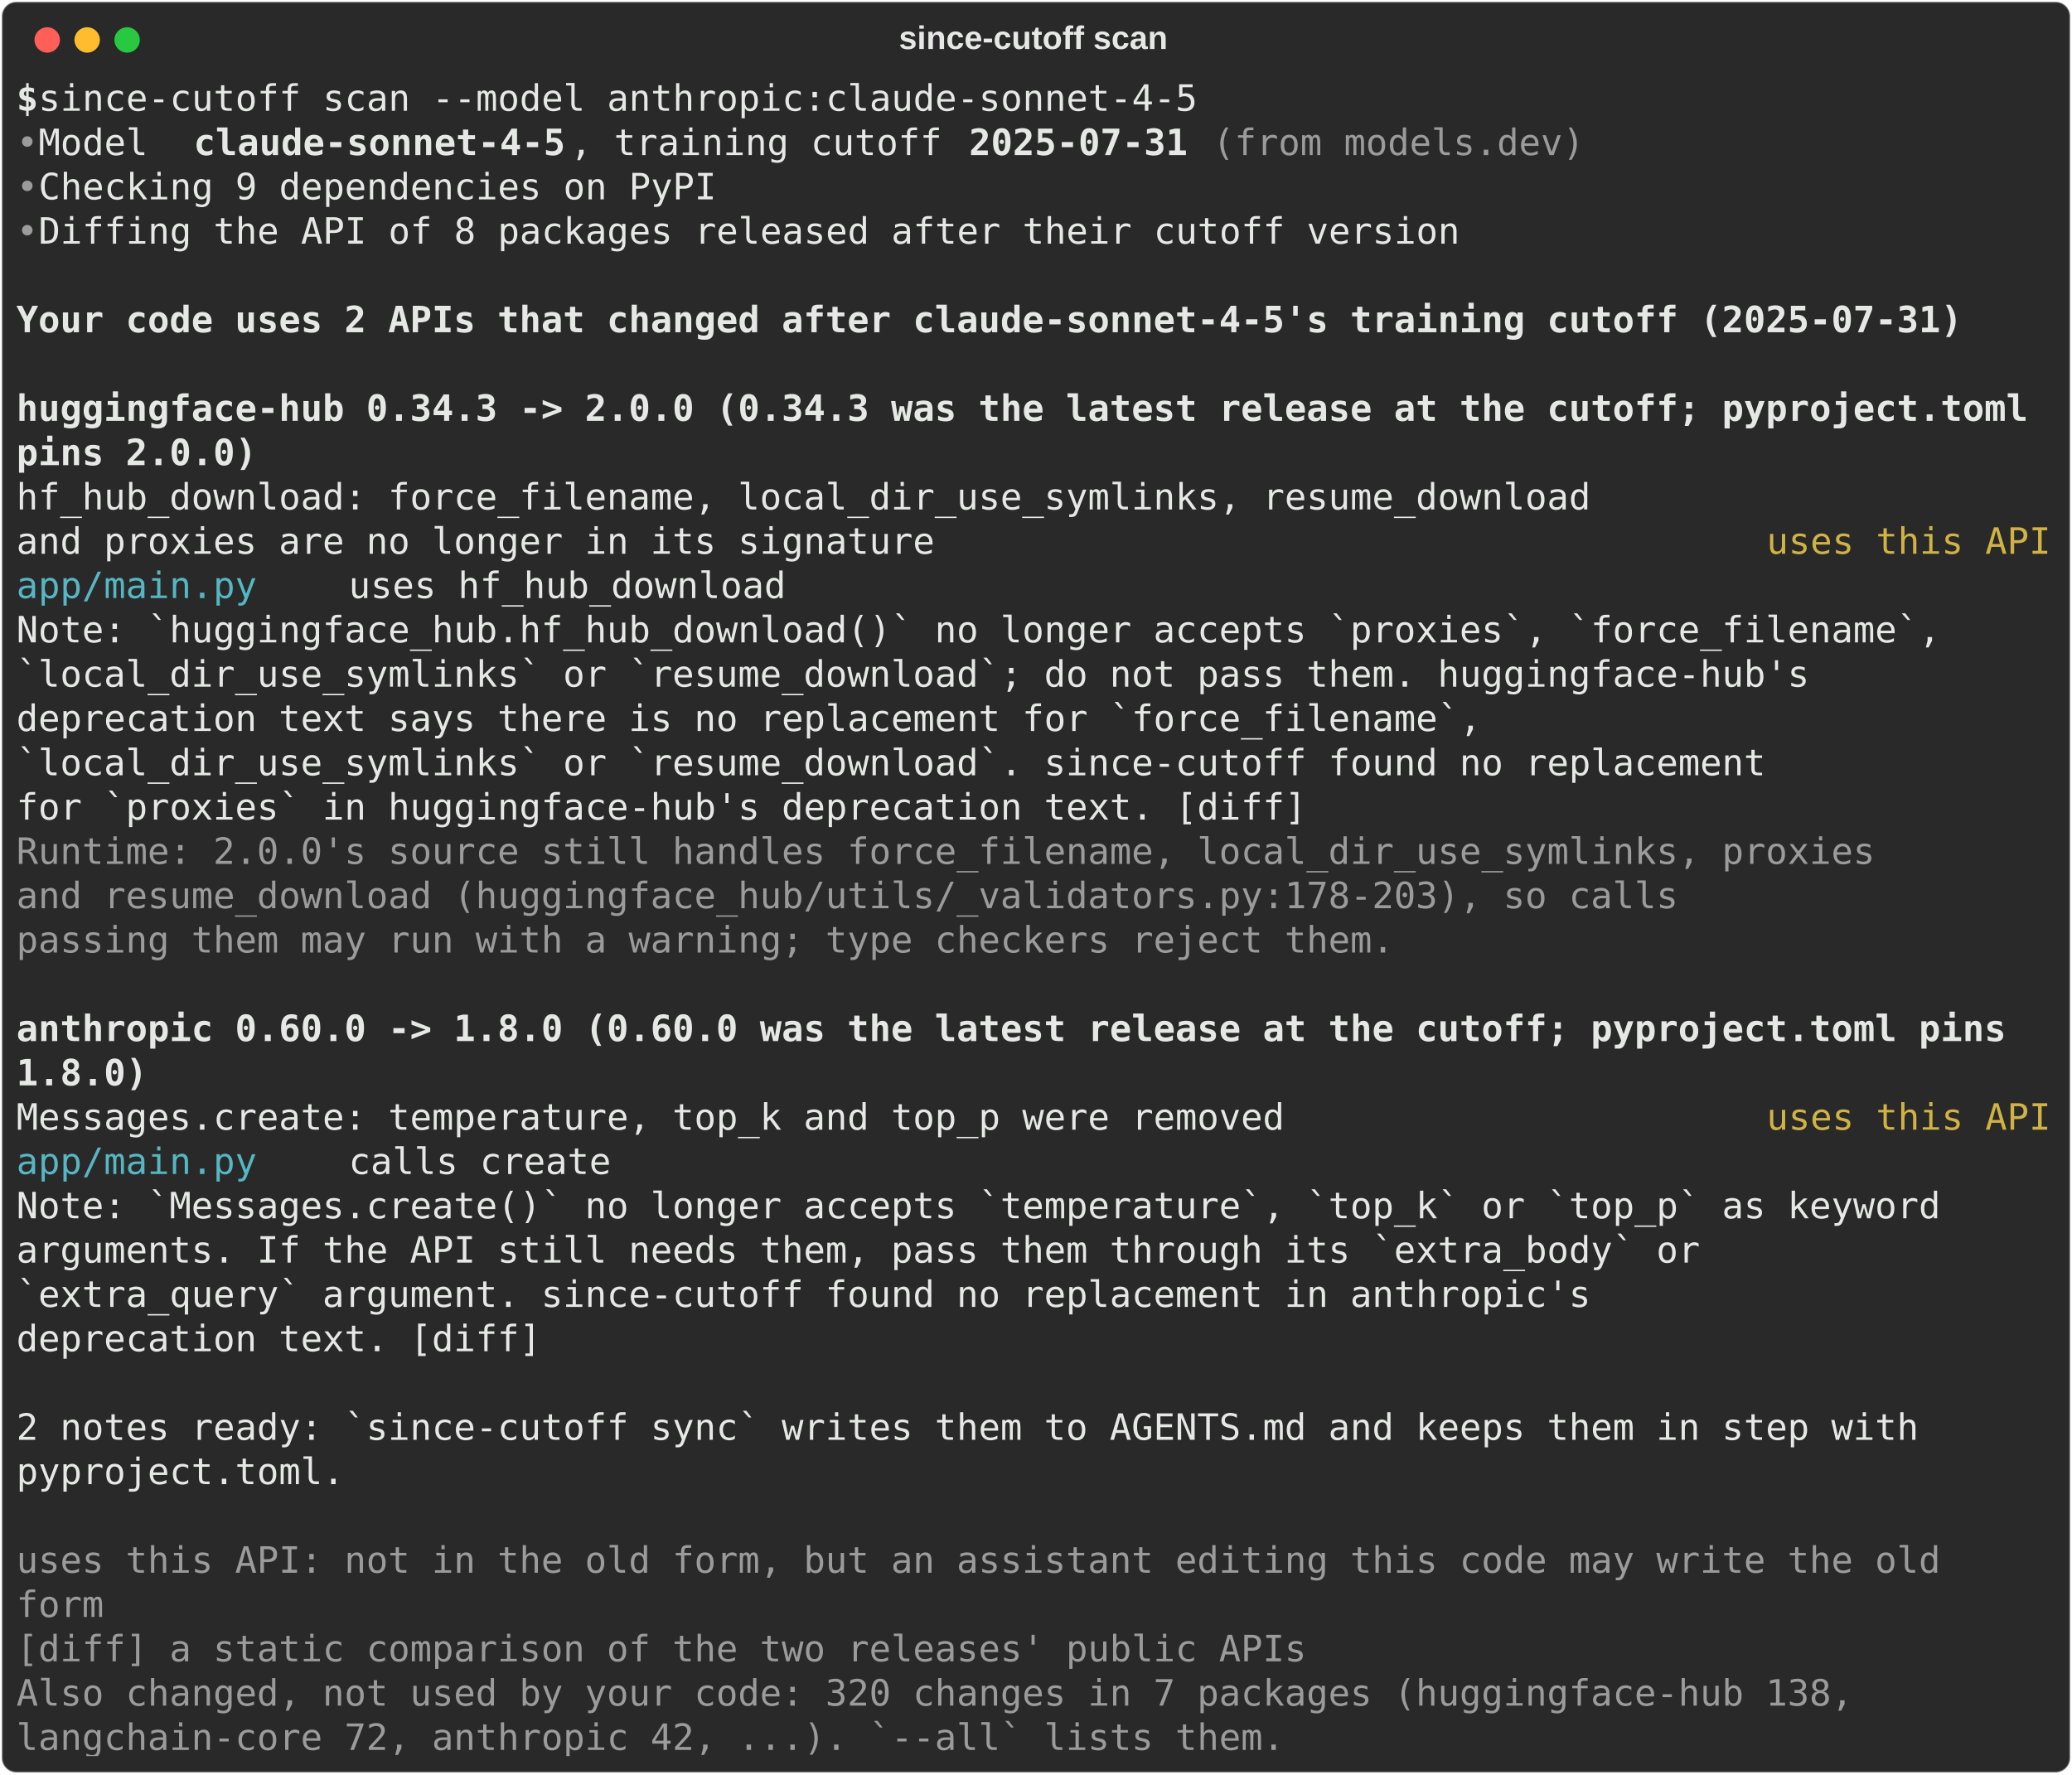
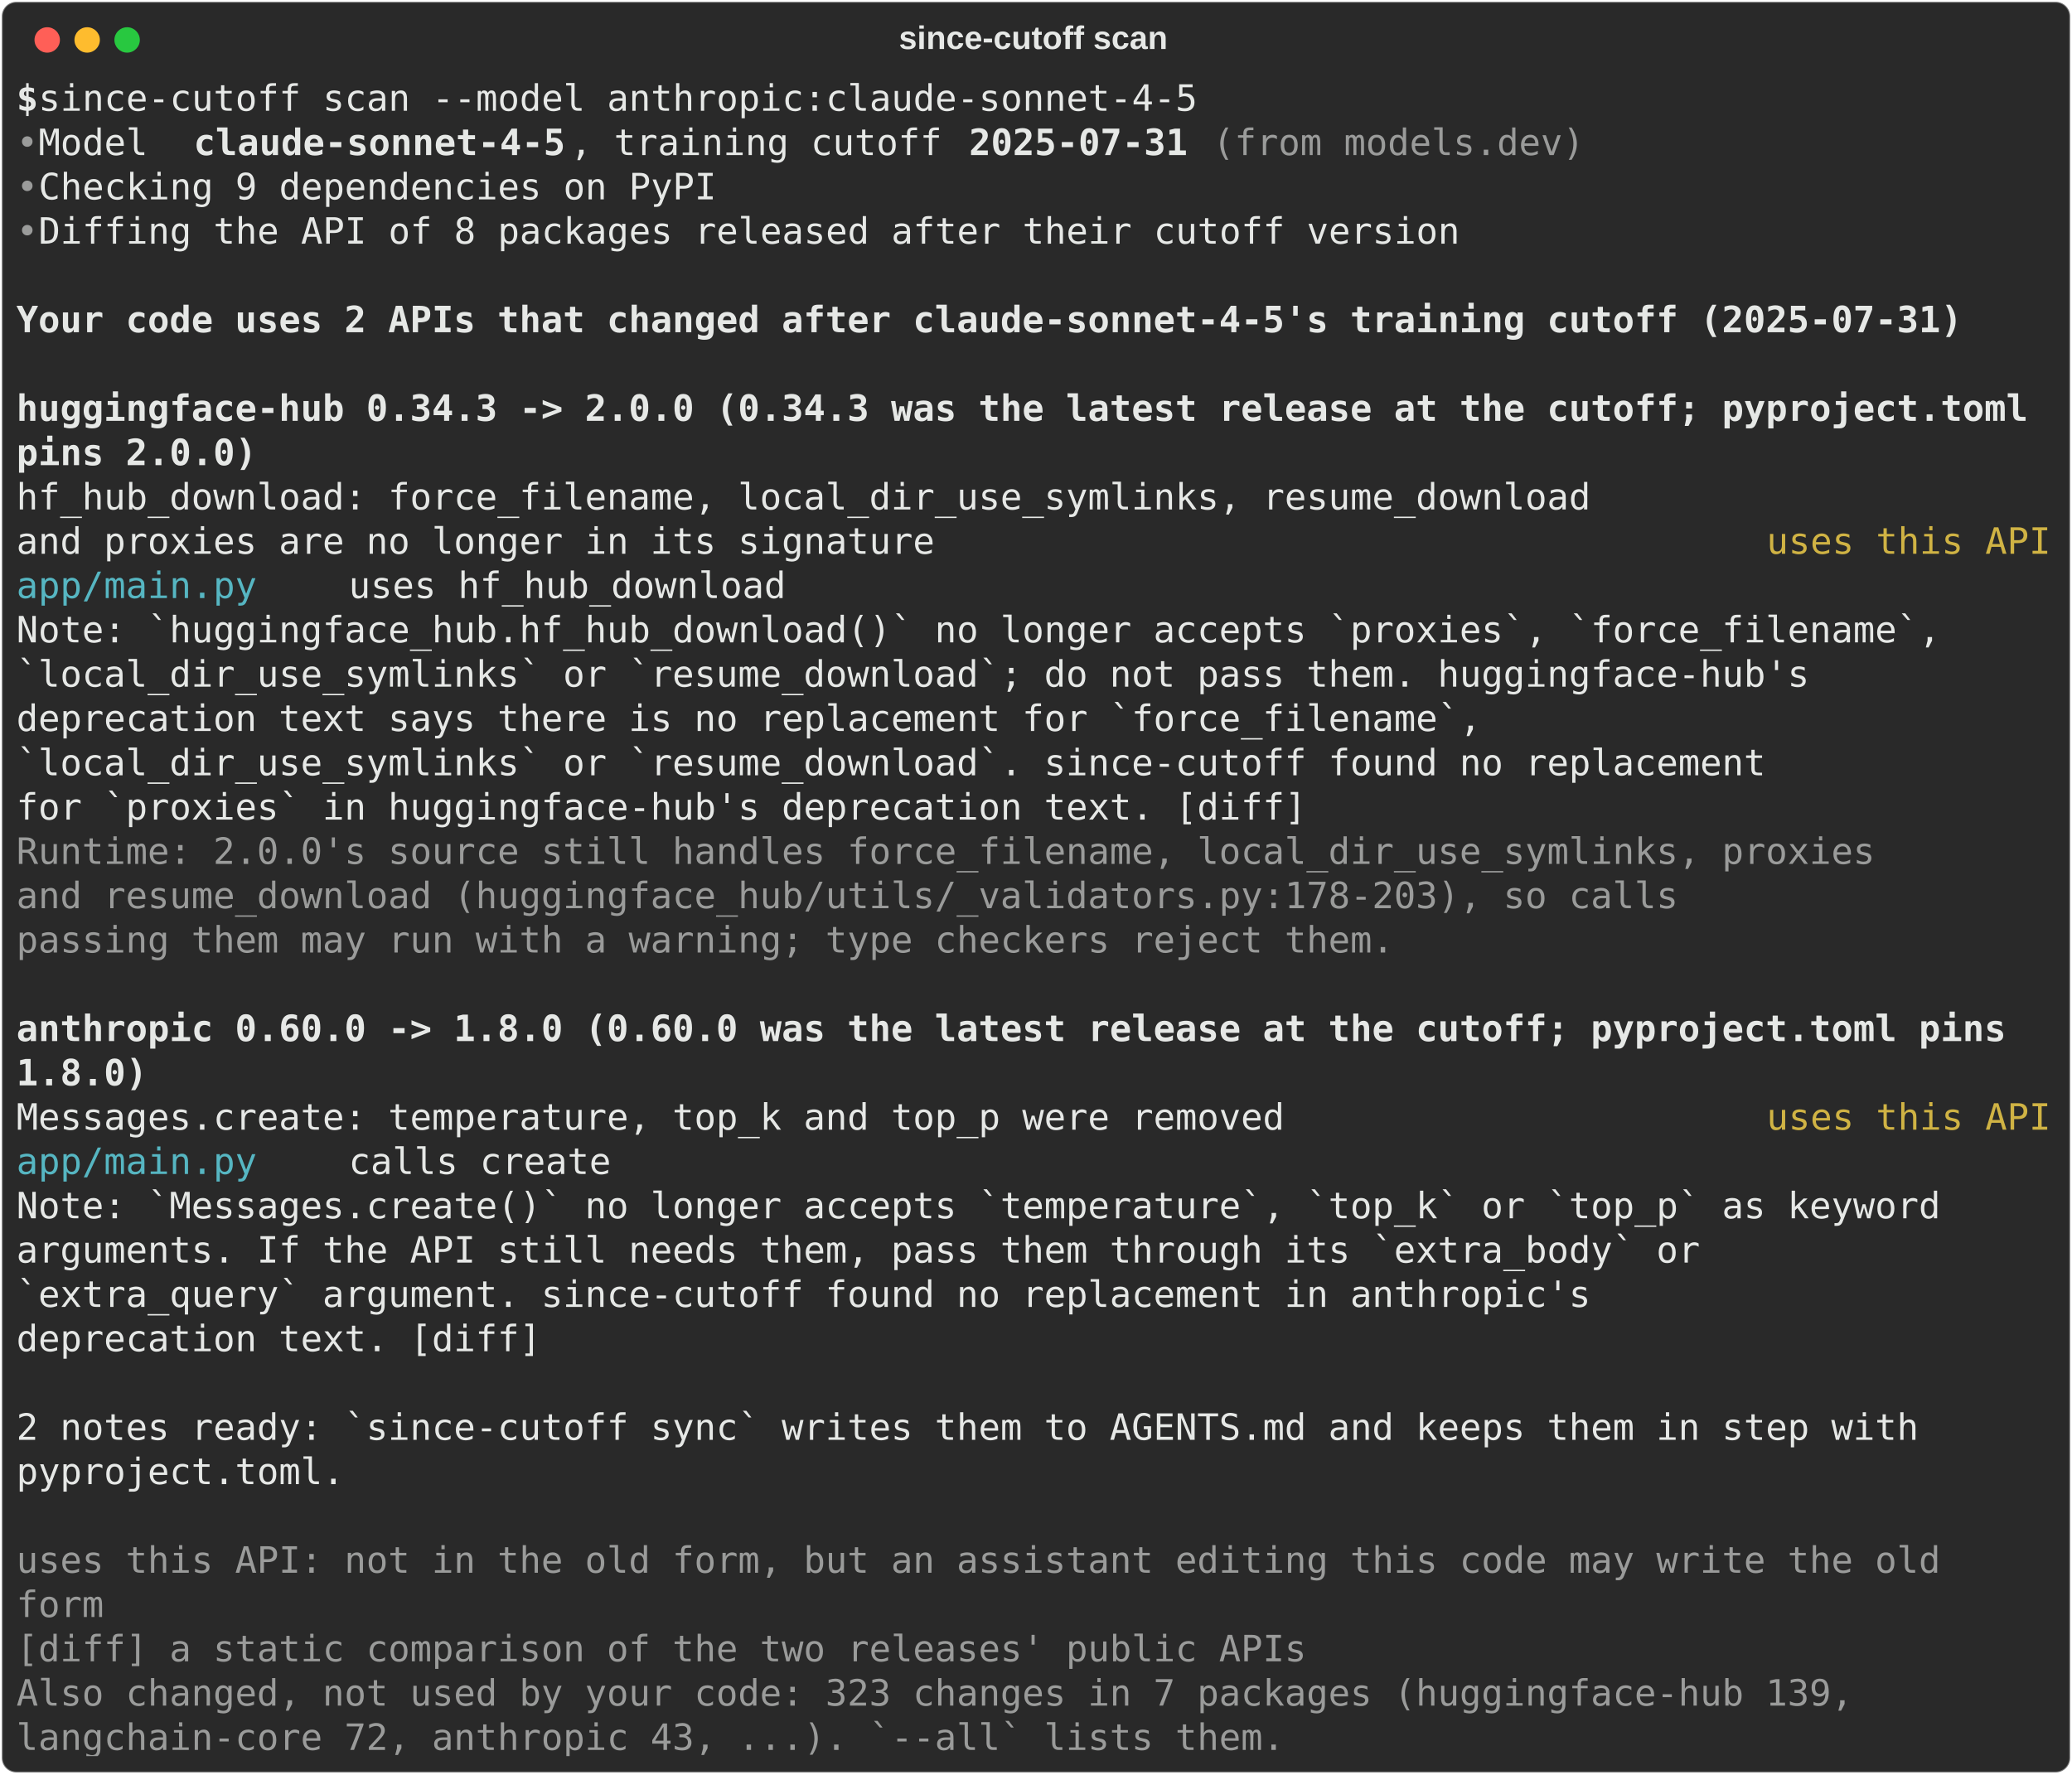
<svg xmlns="http://www.w3.org/2000/svg" class="rich-terminal" viewBox="0 0 1141 977.2">
  <style>

    @font-face {
        font-family: "Fira Code";
        src: local("FiraCode-Regular"),
                url("https://cdnjs.cloudflare.com/ajax/libs/firacode/6.2.0/woff2/FiraCode-Regular.woff2") format("woff2"),
                url("https://cdnjs.cloudflare.com/ajax/libs/firacode/6.2.0/woff/FiraCode-Regular.woff") format("woff");
        font-style: normal;
        font-weight: 400;
    }
    @font-face {
        font-family: "Fira Code";
        src: local("FiraCode-Bold"),
                url("https://cdnjs.cloudflare.com/ajax/libs/firacode/6.2.0/woff2/FiraCode-Bold.woff2") format("woff2"),
                url("https://cdnjs.cloudflare.com/ajax/libs/firacode/6.2.0/woff/FiraCode-Bold.woff") format("woff");
        font-style: bold;
        font-weight: 700;
    }

-     .terminal-3327927633-matrix {
+     .terminal-3381273942-matrix {
        font-family: Fira Code, ui-monospace, SFMono-Regular, Menlo, Consolas, 'Cascadia Mono', 'DejaVu Sans Mono', 'Liberation Mono', monospace;
        font-size: 20px;
        line-height: 24.4px;
        font-variant-east-asian: full-width;
    }

-     .terminal-3327927633-title {
+     .terminal-3381273942-title {
        font-size: 18px;
        font-weight: bold;
        font-family: arial;
    }

-     .terminal-3327927633-r1 { fill: #e6e8e6;font-weight: bold }
- .terminal-3327927633-r2 { fill: #e6e8e6 }
- .terminal-3327927633-r3 { fill: #9a9b9a }
- .terminal-3327927633-r4 { fill: #d0b344 }
- .terminal-3327927633-r5 { fill: #56b6c2 }
+     .terminal-3381273942-r1 { fill: #e6e8e6;font-weight: bold }
+ .terminal-3381273942-r2 { fill: #e6e8e6 }
+ .terminal-3381273942-r3 { fill: #9a9b9a }
+ .terminal-3381273942-r4 { fill: #d0b344 }
+ .terminal-3381273942-r5 { fill: #56b6c2 }
    </style>
  <defs>
-     <clipPath id="terminal-3327927633-clip-terminal">
+     <clipPath id="terminal-3381273942-clip-terminal">
      <rect x="0" y="0" width="1121.4" height="926.2" />
    </clipPath>
-     <clipPath id="terminal-3327927633-line-0">
+     <clipPath id="terminal-3381273942-line-0">
      <rect x="0" y="1.5" width="1122.4" height="24.65" />
    </clipPath>
-     <clipPath id="terminal-3327927633-line-1">
+     <clipPath id="terminal-3381273942-line-1">
      <rect x="0" y="25.9" width="1122.4" height="24.65" />
    </clipPath>
-     <clipPath id="terminal-3327927633-line-2">
+     <clipPath id="terminal-3381273942-line-2">
      <rect x="0" y="50.3" width="1122.4" height="24.65" />
    </clipPath>
-     <clipPath id="terminal-3327927633-line-3">
+     <clipPath id="terminal-3381273942-line-3">
      <rect x="0" y="74.7" width="1122.4" height="24.65" />
    </clipPath>
-     <clipPath id="terminal-3327927633-line-4">
+     <clipPath id="terminal-3381273942-line-4">
      <rect x="0" y="99.1" width="1122.4" height="24.65" />
    </clipPath>
-     <clipPath id="terminal-3327927633-line-5">
+     <clipPath id="terminal-3381273942-line-5">
      <rect x="0" y="123.5" width="1122.4" height="24.65" />
    </clipPath>
-     <clipPath id="terminal-3327927633-line-6">
+     <clipPath id="terminal-3381273942-line-6">
      <rect x="0" y="147.9" width="1122.4" height="24.65" />
    </clipPath>
-     <clipPath id="terminal-3327927633-line-7">
+     <clipPath id="terminal-3381273942-line-7">
      <rect x="0" y="172.3" width="1122.4" height="24.65" />
    </clipPath>
-     <clipPath id="terminal-3327927633-line-8">
+     <clipPath id="terminal-3381273942-line-8">
      <rect x="0" y="196.7" width="1122.4" height="24.65" />
    </clipPath>
-     <clipPath id="terminal-3327927633-line-9">
+     <clipPath id="terminal-3381273942-line-9">
      <rect x="0" y="221.1" width="1122.4" height="24.65" />
    </clipPath>
-     <clipPath id="terminal-3327927633-line-10">
+     <clipPath id="terminal-3381273942-line-10">
      <rect x="0" y="245.5" width="1122.4" height="24.65" />
    </clipPath>
-     <clipPath id="terminal-3327927633-line-11">
+     <clipPath id="terminal-3381273942-line-11">
      <rect x="0" y="269.9" width="1122.4" height="24.65" />
    </clipPath>
-     <clipPath id="terminal-3327927633-line-12">
+     <clipPath id="terminal-3381273942-line-12">
      <rect x="0" y="294.3" width="1122.4" height="24.65" />
    </clipPath>
-     <clipPath id="terminal-3327927633-line-13">
+     <clipPath id="terminal-3381273942-line-13">
      <rect x="0" y="318.7" width="1122.4" height="24.65" />
    </clipPath>
-     <clipPath id="terminal-3327927633-line-14">
+     <clipPath id="terminal-3381273942-line-14">
      <rect x="0" y="343.1" width="1122.4" height="24.65" />
    </clipPath>
-     <clipPath id="terminal-3327927633-line-15">
+     <clipPath id="terminal-3381273942-line-15">
      <rect x="0" y="367.5" width="1122.4" height="24.65" />
    </clipPath>
-     <clipPath id="terminal-3327927633-line-16">
+     <clipPath id="terminal-3381273942-line-16">
      <rect x="0" y="391.9" width="1122.4" height="24.65" />
    </clipPath>
-     <clipPath id="terminal-3327927633-line-17">
+     <clipPath id="terminal-3381273942-line-17">
      <rect x="0" y="416.3" width="1122.4" height="24.65" />
    </clipPath>
-     <clipPath id="terminal-3327927633-line-18">
+     <clipPath id="terminal-3381273942-line-18">
      <rect x="0" y="440.7" width="1122.4" height="24.65" />
    </clipPath>
-     <clipPath id="terminal-3327927633-line-19">
+     <clipPath id="terminal-3381273942-line-19">
      <rect x="0" y="465.1" width="1122.4" height="24.65" />
    </clipPath>
-     <clipPath id="terminal-3327927633-line-20">
+     <clipPath id="terminal-3381273942-line-20">
      <rect x="0" y="489.5" width="1122.4" height="24.65" />
    </clipPath>
-     <clipPath id="terminal-3327927633-line-21">
+     <clipPath id="terminal-3381273942-line-21">
      <rect x="0" y="513.9" width="1122.4" height="24.65" />
    </clipPath>
-     <clipPath id="terminal-3327927633-line-22">
+     <clipPath id="terminal-3381273942-line-22">
      <rect x="0" y="538.3" width="1122.4" height="24.65" />
    </clipPath>
-     <clipPath id="terminal-3327927633-line-23">
+     <clipPath id="terminal-3381273942-line-23">
      <rect x="0" y="562.7" width="1122.4" height="24.65" />
    </clipPath>
-     <clipPath id="terminal-3327927633-line-24">
+     <clipPath id="terminal-3381273942-line-24">
      <rect x="0" y="587.1" width="1122.4" height="24.65" />
    </clipPath>
-     <clipPath id="terminal-3327927633-line-25">
+     <clipPath id="terminal-3381273942-line-25">
      <rect x="0" y="611.5" width="1122.4" height="24.65" />
    </clipPath>
-     <clipPath id="terminal-3327927633-line-26">
+     <clipPath id="terminal-3381273942-line-26">
      <rect x="0" y="635.9" width="1122.4" height="24.65" />
    </clipPath>
-     <clipPath id="terminal-3327927633-line-27">
+     <clipPath id="terminal-3381273942-line-27">
      <rect x="0" y="660.3" width="1122.4" height="24.65" />
    </clipPath>
-     <clipPath id="terminal-3327927633-line-28">
+     <clipPath id="terminal-3381273942-line-28">
      <rect x="0" y="684.7" width="1122.4" height="24.65" />
    </clipPath>
-     <clipPath id="terminal-3327927633-line-29">
+     <clipPath id="terminal-3381273942-line-29">
      <rect x="0" y="709.1" width="1122.4" height="24.65" />
    </clipPath>
-     <clipPath id="terminal-3327927633-line-30">
+     <clipPath id="terminal-3381273942-line-30">
      <rect x="0" y="733.5" width="1122.4" height="24.65" />
    </clipPath>
-     <clipPath id="terminal-3327927633-line-31">
+     <clipPath id="terminal-3381273942-line-31">
      <rect x="0" y="757.9" width="1122.4" height="24.65" />
    </clipPath>
-     <clipPath id="terminal-3327927633-line-32">
+     <clipPath id="terminal-3381273942-line-32">
      <rect x="0" y="782.3" width="1122.4" height="24.65" />
    </clipPath>
-     <clipPath id="terminal-3327927633-line-33">
+     <clipPath id="terminal-3381273942-line-33">
      <rect x="0" y="806.7" width="1122.4" height="24.65" />
    </clipPath>
-     <clipPath id="terminal-3327927633-line-34">
+     <clipPath id="terminal-3381273942-line-34">
      <rect x="0" y="831.1" width="1122.4" height="24.65" />
    </clipPath>
-     <clipPath id="terminal-3327927633-line-35">
+     <clipPath id="terminal-3381273942-line-35">
      <rect x="0" y="855.5" width="1122.4" height="24.65" />
    </clipPath>
-     <clipPath id="terminal-3327927633-line-36">
+     <clipPath id="terminal-3381273942-line-36">
      <rect x="0" y="879.9" width="1122.4" height="24.65" />
    </clipPath>
  </defs>
  <rect fill="#292929" stroke="rgba(255,255,255,0.35)" stroke-width="1" x="1" y="1" width="1139" height="975.2" rx="8" />
-   <text class="terminal-3327927633-title" fill="#e6e8e6" text-anchor="middle" x="569" y="27">since-cutoff scan</text>
+   <text class="terminal-3381273942-title" fill="#e6e8e6" text-anchor="middle" x="569" y="27">since-cutoff scan</text>
  <g transform="translate(26,22)">
    <circle cx="0" cy="0" r="7" fill="#ff5f57" />
    <circle cx="22" cy="0" r="7" fill="#febc2e" />
    <circle cx="44" cy="0" r="7" fill="#28c840" />
  </g>
-   <g transform="translate(9, 41)" clip-path="url(#terminal-3327927633-clip-terminal)">
-     <g class="terminal-3327927633-matrix">
-       <text class="terminal-3327927633-r1" x="0" y="20" textLength="12.2" clip-path="url(#terminal-3327927633-line-0)">$</text>
-       <text class="terminal-3327927633-r2" x="12.2" y="20" textLength="658.8" clip-path="url(#terminal-3327927633-line-0)"> since-cutoff scan --model anthropic:claude-sonnet-4-5</text>
-       <text class="terminal-3327927633-r2" x="1122.4" y="20" textLength="12.2" clip-path="url(#terminal-3327927633-line-0)">
- </text>
-       <text class="terminal-3327927633-r3" x="0" y="44.4" textLength="12.2" clip-path="url(#terminal-3327927633-line-1)">•</text>
-       <text class="terminal-3327927633-r2" x="12.2" y="44.4" textLength="85.4" clip-path="url(#terminal-3327927633-line-1)"> Model </text>
-       <text class="terminal-3327927633-r1" x="97.6" y="44.4" textLength="207.4" clip-path="url(#terminal-3327927633-line-1)">claude-sonnet-4-5</text>
-       <text class="terminal-3327927633-r2" x="305" y="44.4" textLength="219.6" clip-path="url(#terminal-3327927633-line-1)">, training cutoff </text>
-       <text class="terminal-3327927633-r1" x="524.6" y="44.4" textLength="122" clip-path="url(#terminal-3327927633-line-1)">2025-07-31</text>
-       <text class="terminal-3327927633-r3" x="658.8" y="44.4" textLength="207.4" clip-path="url(#terminal-3327927633-line-1)">(from models.dev)</text>
-       <text class="terminal-3327927633-r2" x="1122.4" y="44.4" textLength="12.2" clip-path="url(#terminal-3327927633-line-1)">
- </text>
-       <text class="terminal-3327927633-r3" x="0" y="68.8" textLength="12.2" clip-path="url(#terminal-3327927633-line-2)">•</text>
-       <text class="terminal-3327927633-r2" x="12.2" y="68.8" textLength="390.4" clip-path="url(#terminal-3327927633-line-2)"> Checking 9 dependencies on PyPI</text>
-       <text class="terminal-3327927633-r2" x="1122.4" y="68.8" textLength="12.2" clip-path="url(#terminal-3327927633-line-2)">
- </text>
-       <text class="terminal-3327927633-r3" x="0" y="93.2" textLength="12.2" clip-path="url(#terminal-3327927633-line-3)">•</text>
-       <text class="terminal-3327927633-r2" x="12.2" y="93.2" textLength="805.2" clip-path="url(#terminal-3327927633-line-3)"> Diffing the API of 8 packages released after their cutoff version</text>
-       <text class="terminal-3327927633-r2" x="1122.4" y="93.2" textLength="12.2" clip-path="url(#terminal-3327927633-line-3)">
- </text>
-       <text class="terminal-3327927633-r2" x="1122.4" y="117.6" textLength="12.2" clip-path="url(#terminal-3327927633-line-4)">
- </text>
-       <text class="terminal-3327927633-r1" x="0" y="142" textLength="1085.8" clip-path="url(#terminal-3327927633-line-5)">Your code uses 2 APIs that changed after claude-sonnet-4-5's training cutoff (2025-07-31)</text>
-       <text class="terminal-3327927633-r2" x="1122.4" y="142" textLength="12.2" clip-path="url(#terminal-3327927633-line-5)">
- </text>
-       <text class="terminal-3327927633-r2" x="1122.4" y="166.4" textLength="12.2" clip-path="url(#terminal-3327927633-line-6)">
- </text>
-       <text class="terminal-3327927633-r1" x="0" y="190.8" textLength="1122.4" clip-path="url(#terminal-3327927633-line-7)">huggingface-hub 0.34.3 -&gt; 2.0.0 (0.34.3 was the latest release at the cutoff; pyproject.toml</text>
-       <text class="terminal-3327927633-r2" x="1122.4" y="190.8" textLength="12.2" clip-path="url(#terminal-3327927633-line-7)">
- </text>
-       <text class="terminal-3327927633-r1" x="0" y="215.2" textLength="158.6" clip-path="url(#terminal-3327927633-line-8)">  pins 2.0.0)</text>
-       <text class="terminal-3327927633-r2" x="1122.4" y="215.2" textLength="12.2" clip-path="url(#terminal-3327927633-line-8)">
- </text>
-       <text class="terminal-3327927633-r2" x="0" y="239.6" textLength="902.8" clip-path="url(#terminal-3327927633-line-9)">  hf_hub_download: force_filename, local_dir_use_symlinks, resume_download</text>
-       <text class="terminal-3327927633-r2" x="1122.4" y="239.6" textLength="12.2" clip-path="url(#terminal-3327927633-line-9)">
- </text>
-       <text class="terminal-3327927633-r2" x="0" y="264" textLength="963.8" clip-path="url(#terminal-3327927633-line-10)">  and proxies are no longer in its signature                                   </text>
-       <text class="terminal-3327927633-r4" x="963.8" y="264" textLength="158.6" clip-path="url(#terminal-3327927633-line-10)">uses this API</text>
-       <text class="terminal-3327927633-r2" x="1122.4" y="264" textLength="12.2" clip-path="url(#terminal-3327927633-line-10)">
- </text>
-       <text class="terminal-3327927633-r5" x="0" y="288.4" textLength="183" clip-path="url(#terminal-3327927633-line-11)">    app/main.py</text>
-       <text class="terminal-3327927633-r2" x="183" y="288.4" textLength="280.6" clip-path="url(#terminal-3327927633-line-11)">   uses hf_hub_download</text>
-       <text class="terminal-3327927633-r2" x="1122.4" y="288.4" textLength="12.2" clip-path="url(#terminal-3327927633-line-11)">
- </text>
-       <text class="terminal-3327927633-r2" x="0" y="312.8" textLength="1122.4" clip-path="url(#terminal-3327927633-line-12)">    Note: `huggingface_hub.hf_hub_download()` no longer accepts `proxies`, `force_filename`,</text>
-       <text class="terminal-3327927633-r2" x="1122.4" y="312.8" textLength="12.2" clip-path="url(#terminal-3327927633-line-12)">
- </text>
-       <text class="terminal-3327927633-r2" x="0" y="337.2" textLength="1122.4" clip-path="url(#terminal-3327927633-line-13)">          `local_dir_use_symlinks` or `resume_download`; do not pass them. huggingface-hub's</text>
-       <text class="terminal-3327927633-r2" x="1122.4" y="337.2" textLength="12.2" clip-path="url(#terminal-3327927633-line-13)">
- </text>
-       <text class="terminal-3327927633-r2" x="0" y="361.6" textLength="939.4" clip-path="url(#terminal-3327927633-line-14)">          deprecation text says there is no replacement for `force_filename`,</text>
-       <text class="terminal-3327927633-r2" x="1122.4" y="361.6" textLength="12.2" clip-path="url(#terminal-3327927633-line-14)">
- </text>
-       <text class="terminal-3327927633-r2" x="0" y="386" textLength="1098" clip-path="url(#terminal-3327927633-line-15)">          `local_dir_use_symlinks` or `resume_download`. since-cutoff found no replacement</text>
-       <text class="terminal-3327927633-r2" x="1122.4" y="386" textLength="12.2" clip-path="url(#terminal-3327927633-line-15)">
- </text>
-       <text class="terminal-3327927633-r2" x="0" y="410.4" textLength="841.8" clip-path="url(#terminal-3327927633-line-16)">          for `proxies` in huggingface-hub's deprecation text. [diff]</text>
-       <text class="terminal-3327927633-r2" x="1122.4" y="410.4" textLength="12.2" clip-path="url(#terminal-3327927633-line-16)">
- </text>
-       <text class="terminal-3327927633-r3" x="0" y="434.8" textLength="1085.8" clip-path="url(#terminal-3327927633-line-17)">    Runtime: 2.0.0's source still handles force_filename, local_dir_use_symlinks, proxies</text>
-       <text class="terminal-3327927633-r2" x="1122.4" y="434.8" textLength="12.2" clip-path="url(#terminal-3327927633-line-17)">
- </text>
-       <text class="terminal-3327927633-r3" x="0" y="459.2" textLength="1085.8" clip-path="url(#terminal-3327927633-line-18)">             and resume_download (huggingface_hub/utils/_validators.py:178-203), so calls</text>
-       <text class="terminal-3327927633-r2" x="1122.4" y="459.2" textLength="12.2" clip-path="url(#terminal-3327927633-line-18)">
- </text>
-       <text class="terminal-3327927633-r3" x="0" y="483.6" textLength="927.2" clip-path="url(#terminal-3327927633-line-19)">             passing them may run with a warning; type checkers reject them.</text>
-       <text class="terminal-3327927633-r2" x="1122.4" y="483.6" textLength="12.2" clip-path="url(#terminal-3327927633-line-19)">
- </text>
-       <text class="terminal-3327927633-r2" x="1122.4" y="508" textLength="12.2" clip-path="url(#terminal-3327927633-line-20)">
- </text>
-       <text class="terminal-3327927633-r1" x="0" y="532.4" textLength="1110.2" clip-path="url(#terminal-3327927633-line-21)">anthropic 0.60.0 -&gt; 1.8.0 (0.60.0 was the latest release at the cutoff; pyproject.toml pins</text>
-       <text class="terminal-3327927633-r2" x="1122.4" y="532.4" textLength="12.2" clip-path="url(#terminal-3327927633-line-21)">
- </text>
-       <text class="terminal-3327927633-r1" x="0" y="556.8" textLength="97.6" clip-path="url(#terminal-3327927633-line-22)">  1.8.0)</text>
-       <text class="terminal-3327927633-r2" x="1122.4" y="556.8" textLength="12.2" clip-path="url(#terminal-3327927633-line-22)">
- </text>
-       <text class="terminal-3327927633-r2" x="0" y="581.2" textLength="963.8" clip-path="url(#terminal-3327927633-line-23)">  Messages.create: temperature, top_k and top_p were removed                   </text>
-       <text class="terminal-3327927633-r4" x="963.8" y="581.2" textLength="158.6" clip-path="url(#terminal-3327927633-line-23)">uses this API</text>
-       <text class="terminal-3327927633-r2" x="1122.4" y="581.2" textLength="12.2" clip-path="url(#terminal-3327927633-line-23)">
- </text>
-       <text class="terminal-3327927633-r5" x="0" y="605.6" textLength="183" clip-path="url(#terminal-3327927633-line-24)">    app/main.py</text>
-       <text class="terminal-3327927633-r2" x="183" y="605.6" textLength="183" clip-path="url(#terminal-3327927633-line-24)">   calls create</text>
-       <text class="terminal-3327927633-r2" x="1122.4" y="605.6" textLength="12.2" clip-path="url(#terminal-3327927633-line-24)">
- </text>
-       <text class="terminal-3327927633-r2" x="0" y="630" textLength="1122.4" clip-path="url(#terminal-3327927633-line-25)">    Note: `Messages.create()` no longer accepts `temperature`, `top_k` or `top_p` as keyword</text>
-       <text class="terminal-3327927633-r2" x="1122.4" y="630" textLength="12.2" clip-path="url(#terminal-3327927633-line-25)">
- </text>
-       <text class="terminal-3327927633-r2" x="0" y="654.4" textLength="1061.4" clip-path="url(#terminal-3327927633-line-26)">          arguments. If the API still needs them, pass them through its `extra_body` or</text>
-       <text class="terminal-3327927633-r2" x="1122.4" y="654.4" textLength="12.2" clip-path="url(#terminal-3327927633-line-26)">
- </text>
-       <text class="terminal-3327927633-r2" x="0" y="678.8" textLength="1000.4" clip-path="url(#terminal-3327927633-line-27)">          `extra_query` argument. since-cutoff found no replacement in anthropic's</text>
-       <text class="terminal-3327927633-r2" x="1122.4" y="678.8" textLength="12.2" clip-path="url(#terminal-3327927633-line-27)">
- </text>
-       <text class="terminal-3327927633-r2" x="0" y="703.2" textLength="414.8" clip-path="url(#terminal-3327927633-line-28)">          deprecation text. [diff]</text>
-       <text class="terminal-3327927633-r2" x="1122.4" y="703.2" textLength="12.2" clip-path="url(#terminal-3327927633-line-28)">
- </text>
-       <text class="terminal-3327927633-r2" x="1122.4" y="727.6" textLength="12.2" clip-path="url(#terminal-3327927633-line-29)">
- </text>
-       <text class="terminal-3327927633-r2" x="0" y="752" textLength="1061.4" clip-path="url(#terminal-3327927633-line-30)">2 notes ready: `since-cutoff sync` writes them to AGENTS.md and keeps them in step with</text>
-       <text class="terminal-3327927633-r2" x="1122.4" y="752" textLength="12.2" clip-path="url(#terminal-3327927633-line-30)">
- </text>
-       <text class="terminal-3327927633-r2" x="0" y="776.4" textLength="207.4" clip-path="url(#terminal-3327927633-line-31)">  pyproject.toml.</text>
-       <text class="terminal-3327927633-r2" x="1122.4" y="776.4" textLength="12.2" clip-path="url(#terminal-3327927633-line-31)">
- </text>
-       <text class="terminal-3327927633-r2" x="1122.4" y="800.8" textLength="12.2" clip-path="url(#terminal-3327927633-line-32)">
- </text>
-       <text class="terminal-3327927633-r3" x="0" y="825.2" textLength="1073.6" clip-path="url(#terminal-3327927633-line-33)">uses this API: not in the old form, but an assistant editing this code may write the old</text>
-       <text class="terminal-3327927633-r2" x="1122.4" y="825.2" textLength="12.2" clip-path="url(#terminal-3327927633-line-33)">
- </text>
-       <text class="terminal-3327927633-r3" x="0" y="849.6" textLength="73.2" clip-path="url(#terminal-3327927633-line-34)">  form</text>
-       <text class="terminal-3327927633-r2" x="1122.4" y="849.6" textLength="12.2" clip-path="url(#terminal-3327927633-line-34)">
- </text>
-       <text class="terminal-3327927633-r3" x="0" y="874" textLength="719.8" clip-path="url(#terminal-3327927633-line-35)">[diff] a static comparison of the two releases' public APIs</text>
-       <text class="terminal-3327927633-r2" x="1122.4" y="874" textLength="12.2" clip-path="url(#terminal-3327927633-line-35)">
- </text>
-       <text class="terminal-3327927633-r3" x="0" y="898.4" textLength="1024.8" clip-path="url(#terminal-3327927633-line-36)">Also changed, not used by your code: 320 changes in 7 packages (huggingface-hub 138,</text>
-       <text class="terminal-3327927633-r2" x="1122.4" y="898.4" textLength="12.2" clip-path="url(#terminal-3327927633-line-36)">
- </text>
-       <text class="terminal-3327927633-r3" x="0" y="922.8" textLength="732" clip-path="url(#terminal-3327927633-line-37)">  langchain-core 72, anthropic 42, ...). `--all` lists them.</text>
-       <text class="terminal-3327927633-r2" x="1122.4" y="922.8" textLength="12.2" clip-path="url(#terminal-3327927633-line-37)">
+   <g transform="translate(9, 41)" clip-path="url(#terminal-3381273942-clip-terminal)">
+     <g class="terminal-3381273942-matrix">
+       <text class="terminal-3381273942-r1" x="0" y="20" textLength="12.2" clip-path="url(#terminal-3381273942-line-0)">$</text>
+       <text class="terminal-3381273942-r2" x="12.2" y="20" textLength="658.8" clip-path="url(#terminal-3381273942-line-0)"> since-cutoff scan --model anthropic:claude-sonnet-4-5</text>
+       <text class="terminal-3381273942-r2" x="1122.4" y="20" textLength="12.2" clip-path="url(#terminal-3381273942-line-0)">
+ </text>
+       <text class="terminal-3381273942-r3" x="0" y="44.4" textLength="12.2" clip-path="url(#terminal-3381273942-line-1)">•</text>
+       <text class="terminal-3381273942-r2" x="12.2" y="44.4" textLength="85.4" clip-path="url(#terminal-3381273942-line-1)"> Model </text>
+       <text class="terminal-3381273942-r1" x="97.6" y="44.4" textLength="207.4" clip-path="url(#terminal-3381273942-line-1)">claude-sonnet-4-5</text>
+       <text class="terminal-3381273942-r2" x="305" y="44.4" textLength="219.6" clip-path="url(#terminal-3381273942-line-1)">, training cutoff </text>
+       <text class="terminal-3381273942-r1" x="524.6" y="44.4" textLength="122" clip-path="url(#terminal-3381273942-line-1)">2025-07-31</text>
+       <text class="terminal-3381273942-r3" x="658.8" y="44.4" textLength="207.4" clip-path="url(#terminal-3381273942-line-1)">(from models.dev)</text>
+       <text class="terminal-3381273942-r2" x="1122.4" y="44.4" textLength="12.2" clip-path="url(#terminal-3381273942-line-1)">
+ </text>
+       <text class="terminal-3381273942-r3" x="0" y="68.8" textLength="12.2" clip-path="url(#terminal-3381273942-line-2)">•</text>
+       <text class="terminal-3381273942-r2" x="12.2" y="68.8" textLength="390.4" clip-path="url(#terminal-3381273942-line-2)"> Checking 9 dependencies on PyPI</text>
+       <text class="terminal-3381273942-r2" x="1122.4" y="68.8" textLength="12.2" clip-path="url(#terminal-3381273942-line-2)">
+ </text>
+       <text class="terminal-3381273942-r3" x="0" y="93.2" textLength="12.2" clip-path="url(#terminal-3381273942-line-3)">•</text>
+       <text class="terminal-3381273942-r2" x="12.2" y="93.2" textLength="805.2" clip-path="url(#terminal-3381273942-line-3)"> Diffing the API of 8 packages released after their cutoff version</text>
+       <text class="terminal-3381273942-r2" x="1122.4" y="93.2" textLength="12.2" clip-path="url(#terminal-3381273942-line-3)">
+ </text>
+       <text class="terminal-3381273942-r2" x="1122.4" y="117.6" textLength="12.2" clip-path="url(#terminal-3381273942-line-4)">
+ </text>
+       <text class="terminal-3381273942-r1" x="0" y="142" textLength="1085.8" clip-path="url(#terminal-3381273942-line-5)">Your code uses 2 APIs that changed after claude-sonnet-4-5's training cutoff (2025-07-31)</text>
+       <text class="terminal-3381273942-r2" x="1122.4" y="142" textLength="12.2" clip-path="url(#terminal-3381273942-line-5)">
+ </text>
+       <text class="terminal-3381273942-r2" x="1122.4" y="166.4" textLength="12.2" clip-path="url(#terminal-3381273942-line-6)">
+ </text>
+       <text class="terminal-3381273942-r1" x="0" y="190.8" textLength="1122.4" clip-path="url(#terminal-3381273942-line-7)">huggingface-hub 0.34.3 -&gt; 2.0.0 (0.34.3 was the latest release at the cutoff; pyproject.toml</text>
+       <text class="terminal-3381273942-r2" x="1122.4" y="190.8" textLength="12.2" clip-path="url(#terminal-3381273942-line-7)">
+ </text>
+       <text class="terminal-3381273942-r1" x="0" y="215.2" textLength="158.6" clip-path="url(#terminal-3381273942-line-8)">  pins 2.0.0)</text>
+       <text class="terminal-3381273942-r2" x="1122.4" y="215.2" textLength="12.2" clip-path="url(#terminal-3381273942-line-8)">
+ </text>
+       <text class="terminal-3381273942-r2" x="0" y="239.6" textLength="902.8" clip-path="url(#terminal-3381273942-line-9)">  hf_hub_download: force_filename, local_dir_use_symlinks, resume_download</text>
+       <text class="terminal-3381273942-r2" x="1122.4" y="239.6" textLength="12.2" clip-path="url(#terminal-3381273942-line-9)">
+ </text>
+       <text class="terminal-3381273942-r2" x="0" y="264" textLength="963.8" clip-path="url(#terminal-3381273942-line-10)">  and proxies are no longer in its signature                                   </text>
+       <text class="terminal-3381273942-r4" x="963.8" y="264" textLength="158.6" clip-path="url(#terminal-3381273942-line-10)">uses this API</text>
+       <text class="terminal-3381273942-r2" x="1122.4" y="264" textLength="12.2" clip-path="url(#terminal-3381273942-line-10)">
+ </text>
+       <text class="terminal-3381273942-r5" x="0" y="288.4" textLength="183" clip-path="url(#terminal-3381273942-line-11)">    app/main.py</text>
+       <text class="terminal-3381273942-r2" x="183" y="288.4" textLength="280.6" clip-path="url(#terminal-3381273942-line-11)">   uses hf_hub_download</text>
+       <text class="terminal-3381273942-r2" x="1122.4" y="288.4" textLength="12.2" clip-path="url(#terminal-3381273942-line-11)">
+ </text>
+       <text class="terminal-3381273942-r2" x="0" y="312.8" textLength="1122.4" clip-path="url(#terminal-3381273942-line-12)">    Note: `huggingface_hub.hf_hub_download()` no longer accepts `proxies`, `force_filename`,</text>
+       <text class="terminal-3381273942-r2" x="1122.4" y="312.8" textLength="12.2" clip-path="url(#terminal-3381273942-line-12)">
+ </text>
+       <text class="terminal-3381273942-r2" x="0" y="337.2" textLength="1122.4" clip-path="url(#terminal-3381273942-line-13)">          `local_dir_use_symlinks` or `resume_download`; do not pass them. huggingface-hub's</text>
+       <text class="terminal-3381273942-r2" x="1122.4" y="337.2" textLength="12.2" clip-path="url(#terminal-3381273942-line-13)">
+ </text>
+       <text class="terminal-3381273942-r2" x="0" y="361.6" textLength="939.4" clip-path="url(#terminal-3381273942-line-14)">          deprecation text says there is no replacement for `force_filename`,</text>
+       <text class="terminal-3381273942-r2" x="1122.4" y="361.6" textLength="12.2" clip-path="url(#terminal-3381273942-line-14)">
+ </text>
+       <text class="terminal-3381273942-r2" x="0" y="386" textLength="1098" clip-path="url(#terminal-3381273942-line-15)">          `local_dir_use_symlinks` or `resume_download`. since-cutoff found no replacement</text>
+       <text class="terminal-3381273942-r2" x="1122.4" y="386" textLength="12.2" clip-path="url(#terminal-3381273942-line-15)">
+ </text>
+       <text class="terminal-3381273942-r2" x="0" y="410.4" textLength="841.8" clip-path="url(#terminal-3381273942-line-16)">          for `proxies` in huggingface-hub's deprecation text. [diff]</text>
+       <text class="terminal-3381273942-r2" x="1122.4" y="410.4" textLength="12.2" clip-path="url(#terminal-3381273942-line-16)">
+ </text>
+       <text class="terminal-3381273942-r3" x="0" y="434.8" textLength="1085.8" clip-path="url(#terminal-3381273942-line-17)">    Runtime: 2.0.0's source still handles force_filename, local_dir_use_symlinks, proxies</text>
+       <text class="terminal-3381273942-r2" x="1122.4" y="434.8" textLength="12.2" clip-path="url(#terminal-3381273942-line-17)">
+ </text>
+       <text class="terminal-3381273942-r3" x="0" y="459.2" textLength="1085.8" clip-path="url(#terminal-3381273942-line-18)">             and resume_download (huggingface_hub/utils/_validators.py:178-203), so calls</text>
+       <text class="terminal-3381273942-r2" x="1122.4" y="459.2" textLength="12.2" clip-path="url(#terminal-3381273942-line-18)">
+ </text>
+       <text class="terminal-3381273942-r3" x="0" y="483.6" textLength="927.2" clip-path="url(#terminal-3381273942-line-19)">             passing them may run with a warning; type checkers reject them.</text>
+       <text class="terminal-3381273942-r2" x="1122.4" y="483.6" textLength="12.2" clip-path="url(#terminal-3381273942-line-19)">
+ </text>
+       <text class="terminal-3381273942-r2" x="1122.4" y="508" textLength="12.2" clip-path="url(#terminal-3381273942-line-20)">
+ </text>
+       <text class="terminal-3381273942-r1" x="0" y="532.4" textLength="1110.2" clip-path="url(#terminal-3381273942-line-21)">anthropic 0.60.0 -&gt; 1.8.0 (0.60.0 was the latest release at the cutoff; pyproject.toml pins</text>
+       <text class="terminal-3381273942-r2" x="1122.4" y="532.4" textLength="12.2" clip-path="url(#terminal-3381273942-line-21)">
+ </text>
+       <text class="terminal-3381273942-r1" x="0" y="556.8" textLength="97.6" clip-path="url(#terminal-3381273942-line-22)">  1.8.0)</text>
+       <text class="terminal-3381273942-r2" x="1122.4" y="556.8" textLength="12.2" clip-path="url(#terminal-3381273942-line-22)">
+ </text>
+       <text class="terminal-3381273942-r2" x="0" y="581.2" textLength="963.8" clip-path="url(#terminal-3381273942-line-23)">  Messages.create: temperature, top_k and top_p were removed                   </text>
+       <text class="terminal-3381273942-r4" x="963.8" y="581.2" textLength="158.6" clip-path="url(#terminal-3381273942-line-23)">uses this API</text>
+       <text class="terminal-3381273942-r2" x="1122.4" y="581.2" textLength="12.2" clip-path="url(#terminal-3381273942-line-23)">
+ </text>
+       <text class="terminal-3381273942-r5" x="0" y="605.6" textLength="183" clip-path="url(#terminal-3381273942-line-24)">    app/main.py</text>
+       <text class="terminal-3381273942-r2" x="183" y="605.6" textLength="183" clip-path="url(#terminal-3381273942-line-24)">   calls create</text>
+       <text class="terminal-3381273942-r2" x="1122.4" y="605.6" textLength="12.2" clip-path="url(#terminal-3381273942-line-24)">
+ </text>
+       <text class="terminal-3381273942-r2" x="0" y="630" textLength="1122.4" clip-path="url(#terminal-3381273942-line-25)">    Note: `Messages.create()` no longer accepts `temperature`, `top_k` or `top_p` as keyword</text>
+       <text class="terminal-3381273942-r2" x="1122.4" y="630" textLength="12.2" clip-path="url(#terminal-3381273942-line-25)">
+ </text>
+       <text class="terminal-3381273942-r2" x="0" y="654.4" textLength="1061.4" clip-path="url(#terminal-3381273942-line-26)">          arguments. If the API still needs them, pass them through its `extra_body` or</text>
+       <text class="terminal-3381273942-r2" x="1122.4" y="654.4" textLength="12.2" clip-path="url(#terminal-3381273942-line-26)">
+ </text>
+       <text class="terminal-3381273942-r2" x="0" y="678.8" textLength="1000.4" clip-path="url(#terminal-3381273942-line-27)">          `extra_query` argument. since-cutoff found no replacement in anthropic's</text>
+       <text class="terminal-3381273942-r2" x="1122.4" y="678.8" textLength="12.2" clip-path="url(#terminal-3381273942-line-27)">
+ </text>
+       <text class="terminal-3381273942-r2" x="0" y="703.2" textLength="414.8" clip-path="url(#terminal-3381273942-line-28)">          deprecation text. [diff]</text>
+       <text class="terminal-3381273942-r2" x="1122.4" y="703.2" textLength="12.2" clip-path="url(#terminal-3381273942-line-28)">
+ </text>
+       <text class="terminal-3381273942-r2" x="1122.4" y="727.6" textLength="12.2" clip-path="url(#terminal-3381273942-line-29)">
+ </text>
+       <text class="terminal-3381273942-r2" x="0" y="752" textLength="1061.4" clip-path="url(#terminal-3381273942-line-30)">2 notes ready: `since-cutoff sync` writes them to AGENTS.md and keeps them in step with</text>
+       <text class="terminal-3381273942-r2" x="1122.4" y="752" textLength="12.2" clip-path="url(#terminal-3381273942-line-30)">
+ </text>
+       <text class="terminal-3381273942-r2" x="0" y="776.4" textLength="207.4" clip-path="url(#terminal-3381273942-line-31)">  pyproject.toml.</text>
+       <text class="terminal-3381273942-r2" x="1122.4" y="776.4" textLength="12.2" clip-path="url(#terminal-3381273942-line-31)">
+ </text>
+       <text class="terminal-3381273942-r2" x="1122.4" y="800.8" textLength="12.2" clip-path="url(#terminal-3381273942-line-32)">
+ </text>
+       <text class="terminal-3381273942-r3" x="0" y="825.2" textLength="1073.6" clip-path="url(#terminal-3381273942-line-33)">uses this API: not in the old form, but an assistant editing this code may write the old</text>
+       <text class="terminal-3381273942-r2" x="1122.4" y="825.2" textLength="12.2" clip-path="url(#terminal-3381273942-line-33)">
+ </text>
+       <text class="terminal-3381273942-r3" x="0" y="849.6" textLength="73.2" clip-path="url(#terminal-3381273942-line-34)">  form</text>
+       <text class="terminal-3381273942-r2" x="1122.4" y="849.6" textLength="12.2" clip-path="url(#terminal-3381273942-line-34)">
+ </text>
+       <text class="terminal-3381273942-r3" x="0" y="874" textLength="719.8" clip-path="url(#terminal-3381273942-line-35)">[diff] a static comparison of the two releases' public APIs</text>
+       <text class="terminal-3381273942-r2" x="1122.4" y="874" textLength="12.2" clip-path="url(#terminal-3381273942-line-35)">
+ </text>
+       <text class="terminal-3381273942-r3" x="0" y="898.4" textLength="1024.8" clip-path="url(#terminal-3381273942-line-36)">Also changed, not used by your code: 323 changes in 7 packages (huggingface-hub 139,</text>
+       <text class="terminal-3381273942-r2" x="1122.4" y="898.4" textLength="12.2" clip-path="url(#terminal-3381273942-line-36)">
+ </text>
+       <text class="terminal-3381273942-r3" x="0" y="922.8" textLength="732" clip-path="url(#terminal-3381273942-line-37)">  langchain-core 72, anthropic 43, ...). `--all` lists them.</text>
+       <text class="terminal-3381273942-r2" x="1122.4" y="922.8" textLength="12.2" clip-path="url(#terminal-3381273942-line-37)">
</text>
    </g>
  </g>
</svg>
